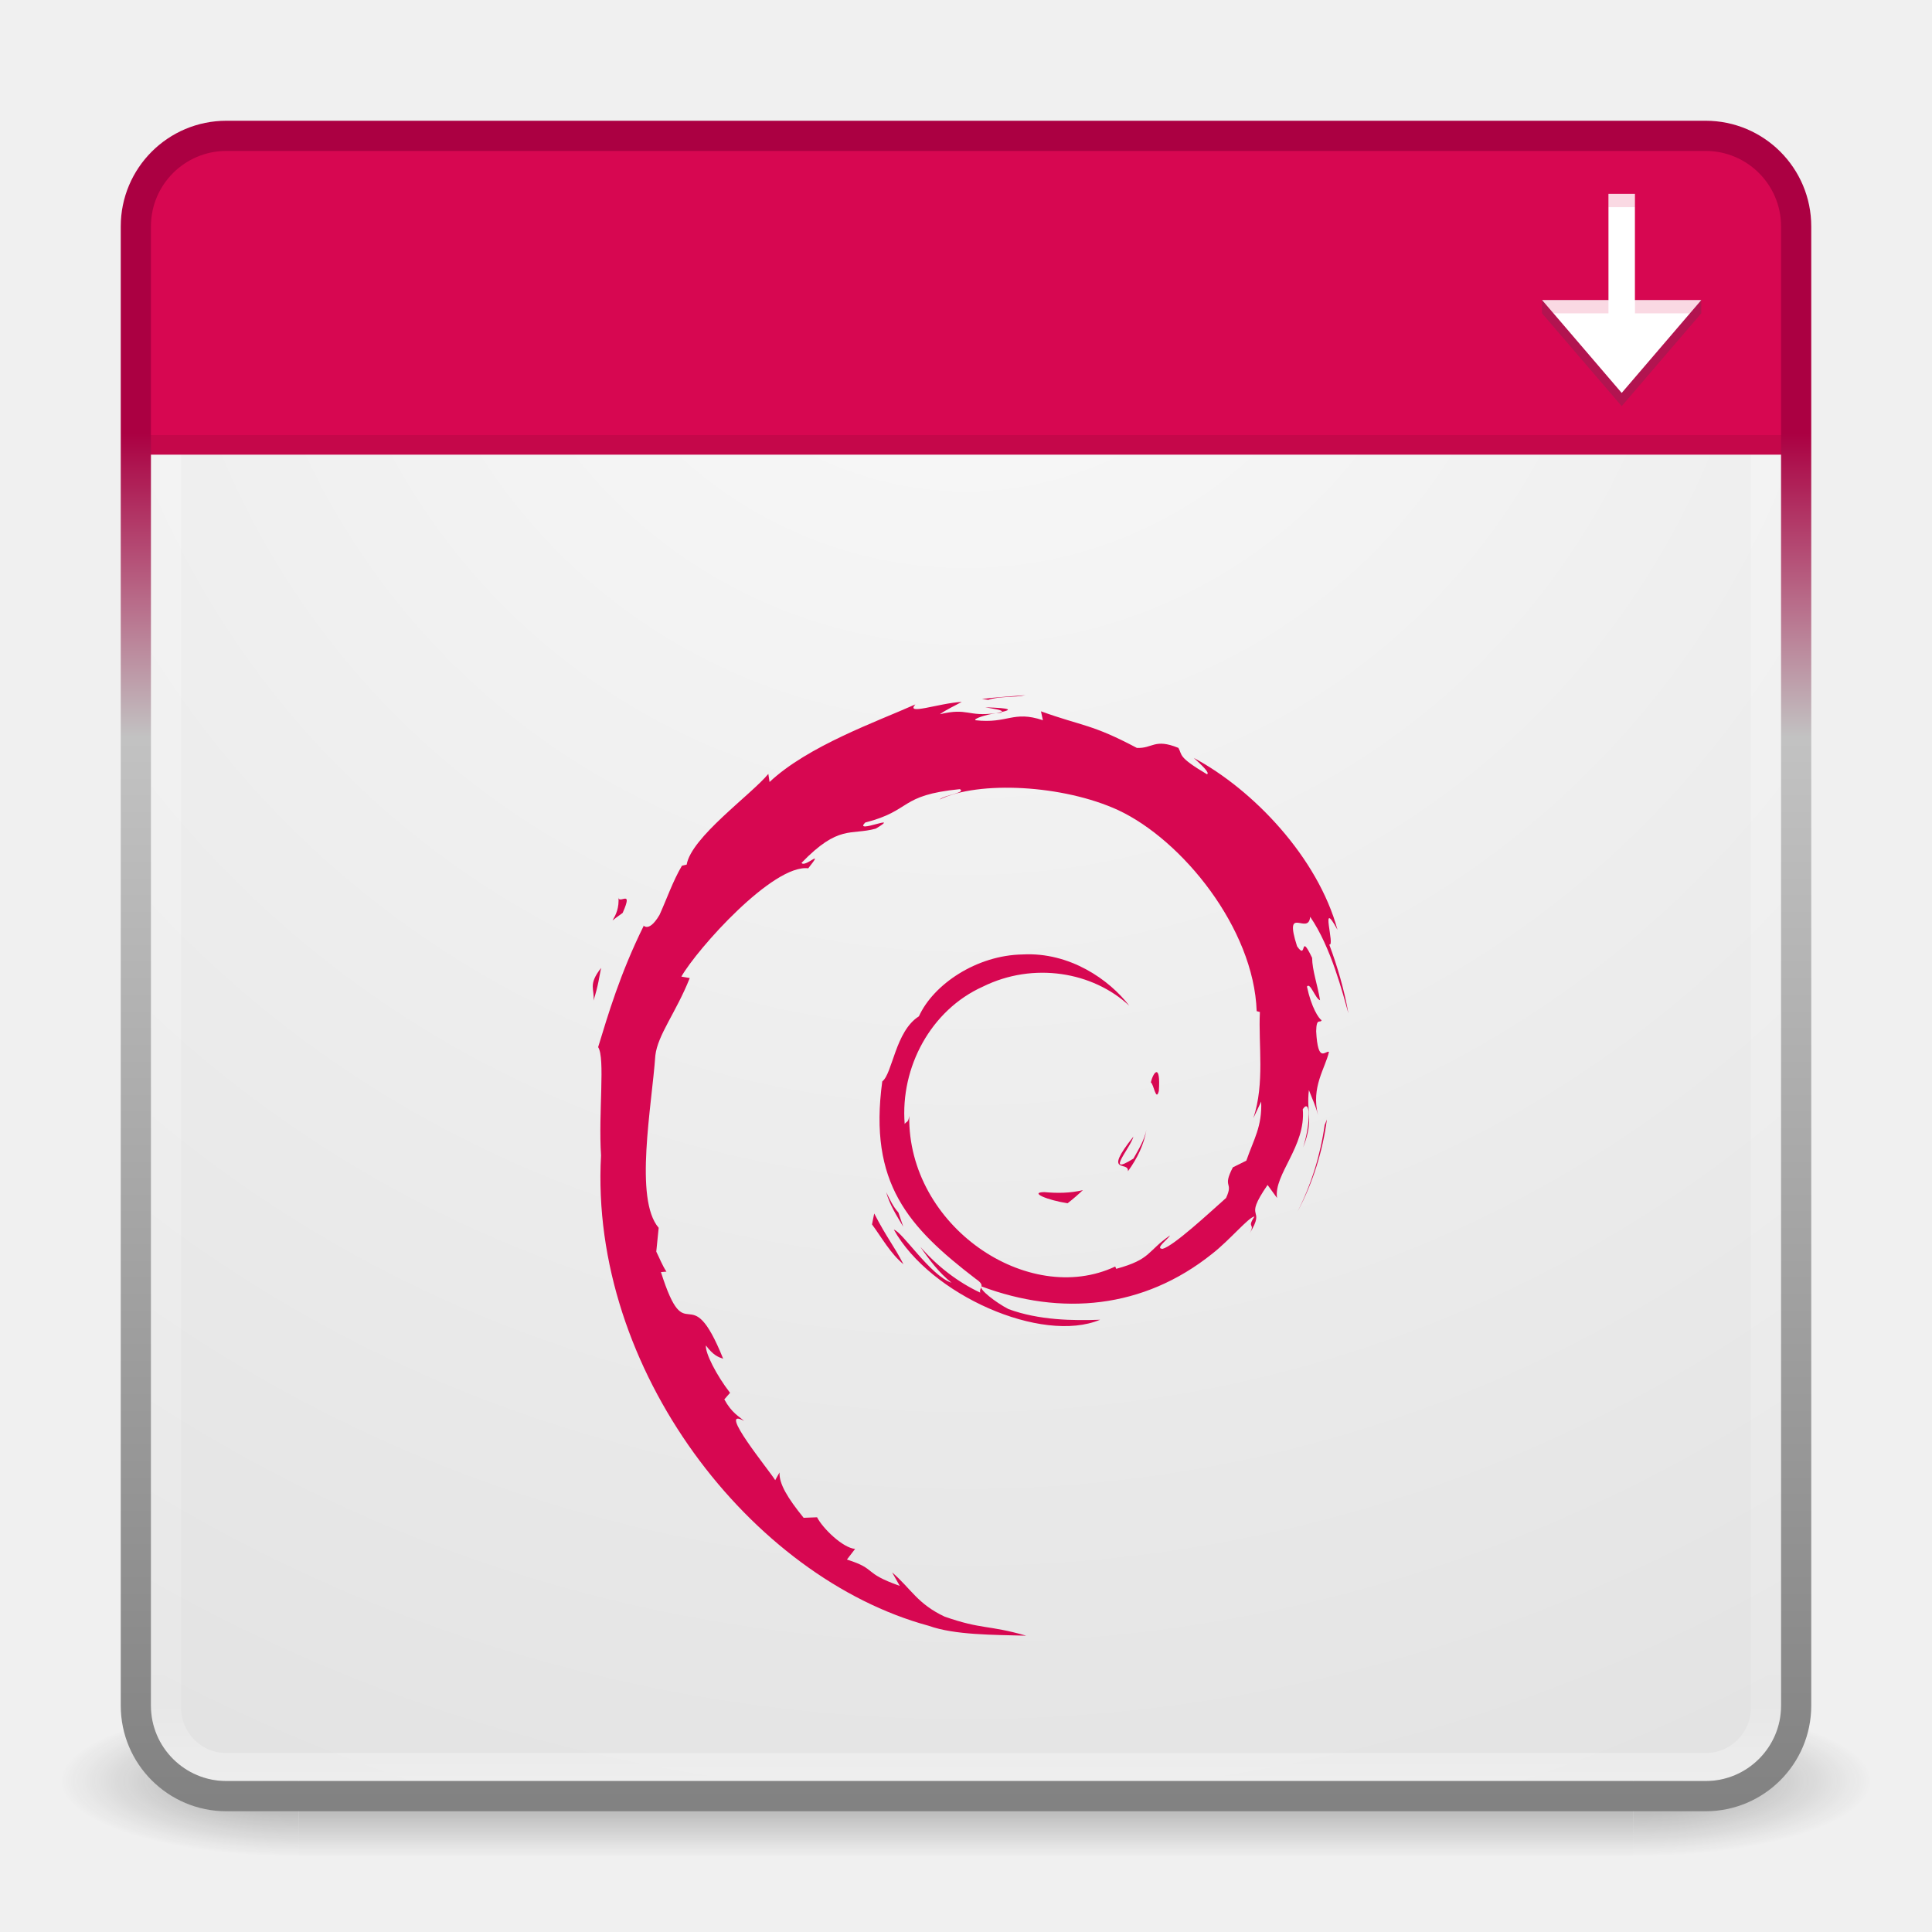
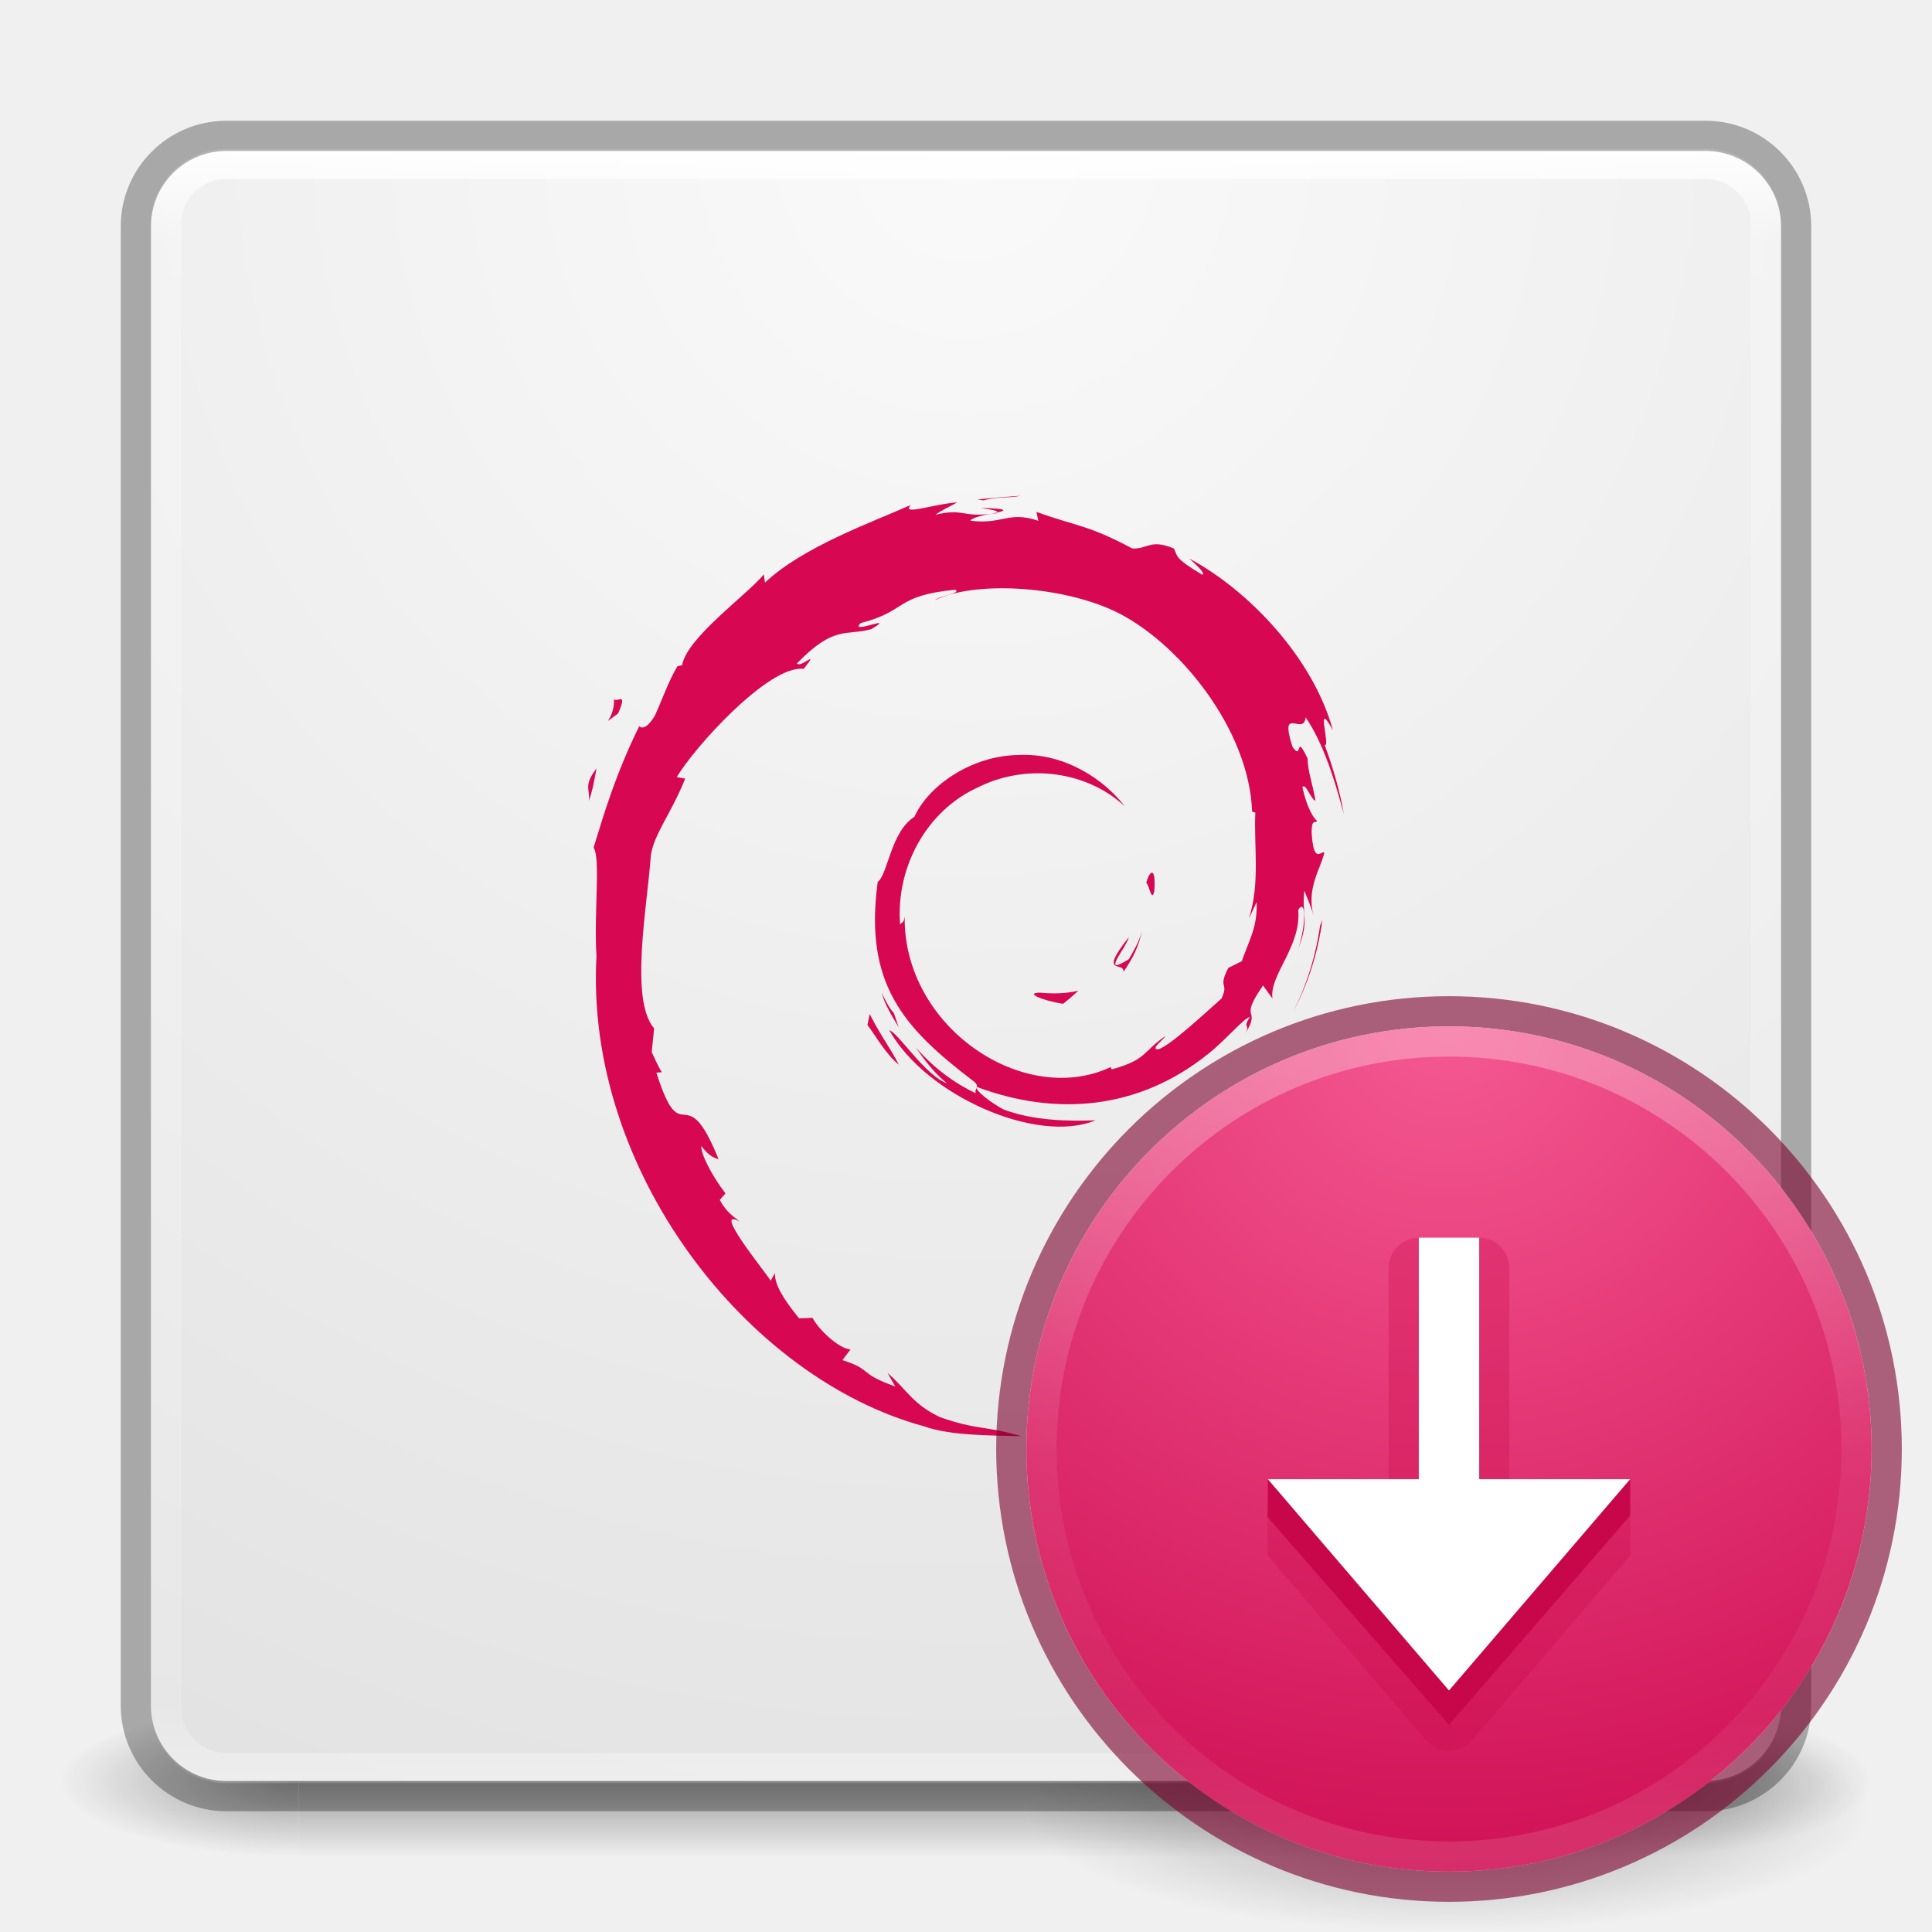
<svg xmlns="http://www.w3.org/2000/svg" xmlns:xlink="http://www.w3.org/1999/xlink" id="svg13986" height="64" width="64" version="1.1">
  <defs id="defs13988">
-     <linearGradient id="linearGradient4431">
-       <stop offset="0" style="stop-color:#828282;stop-opacity:1" id="stop4579" />
-       <stop id="stop4585" style="stop-color:#c2c2c2;stop-opacity:1;" offset="0.778" />
-       <stop offset="1" style="stop-color:#ab0042;stop-opacity:1" id="stop4581" />
+     <linearGradient id="linearGradient4482">
+       <stop offset="0" style="stop-color:#f55991;stop-opacity:1" id="stop4484" />
+       <stop offset="1" style="stop-color:#c80248;stop-opacity:1" id="stop4486" />
    </linearGradient>
-     <linearGradient id="linearGradient4583">
-       <stop id="stop4433" style="stop-color:#828282;stop-opacity:1" offset="0" />
-       <stop id="stop4435" style="stop-color:#cecece;stop-opacity:1" offset="1" />
-     </linearGradient>
-     <linearGradient id="linearGradient27416-1-2">
-       <stop offset="0" style="stop-color:#55c1ec;stop-opacity:1" id="stop27420-2-0" />
-       <stop offset="1" style="stop-color:#3689e6;stop-opacity:1" id="stop27422-3-5" />
+     <linearGradient id="linearGradient4251">
+       <stop id="stop4253" offset="0" style="stop-color:#000000;stop-opacity:1;" />
+       <stop id="stop4255" offset="1" style="stop-color:#000000;stop-opacity:0;" />
    </linearGradient>
    <linearGradient id="linearGradient3924-2-2-5-8">
      <stop offset="0" style="stop-color:#ffffff;stop-opacity:1" id="stop3926-9-4-9-6" />
      <stop offset="0.063" style="stop-color:#ffffff;stop-opacity:0.235" id="stop3928-9-8-6-5" />
      <stop offset="0.951" style="stop-color:#ffffff;stop-opacity:0.157" id="stop3930-3-5-1-7" />
      <stop offset="1" style="stop-color:#ffffff;stop-opacity:0.392" id="stop3932-8-0-4-8" />
    </linearGradient>
    <radialGradient gradientTransform="matrix(2.003784,0,0,1.4,27.98813,-17.4)" gradientUnits="userSpaceOnUse" xlink:href="#linearGradient3688-166-749-4-0-3-8" id="radialGradient3337-2-2" fy="43.5" fx="4.993" r="2.5" cy="43.5" cx="4.993" />
    <linearGradient id="linearGradient3688-166-749-4-0-3-8">
      <stop offset="0" style="stop-color:#181818;stop-opacity:1" id="stop2883-4-0-1-8" />
      <stop offset="1" style="stop-color:#181818;stop-opacity:0" id="stop2885-9-2-9-6" />
    </linearGradient>
    <radialGradient gradientTransform="matrix(2.003784,0,0,1.4,-20.01187,-104.4)" gradientUnits="userSpaceOnUse" xlink:href="#linearGradient3688-464-309-9-2-4-2" id="radialGradient3339-1-4" fy="43.5" fx="4.993" r="2.5" cy="43.5" cx="4.993" />
    <linearGradient id="linearGradient3688-464-309-9-2-4-2">
      <stop offset="0" style="stop-color:#181818;stop-opacity:1" id="stop2889-7-9-6-9" />
      <stop offset="1" style="stop-color:#181818;stop-opacity:0" id="stop2891-6-6-1-7" />
    </linearGradient>
    <linearGradient id="linearGradient3702-501-757-8-4-1-1">
      <stop offset="0" style="stop-color:#181818;stop-opacity:0" id="stop2895-8-9-9-1" />
      <stop offset="0.5" style="stop-color:#181818;stop-opacity:1" id="stop2897-7-8-7-7" />
      <stop offset="1" style="stop-color:#181818;stop-opacity:0" id="stop2899-4-5-1-5" />
    </linearGradient>
    <linearGradient gradientUnits="userSpaceOnUse" xlink:href="#linearGradient3702-501-757-8-4-1-1" id="linearGradient13984" y2="39.999" x2="25.058" y1="47.028" x1="25.058" />
    <linearGradient id="linearGradient4632-92-3-0-8-1">
      <stop offset="0" style="stop-color:#fafafa;stop-opacity:1" id="stop4634-68-8-0-2-9" />
      <stop offset="1" style="stop-color:#e1e1e1;stop-opacity:1" id="stop4636-8-21-7-1-4" />
    </linearGradient>
-     <linearGradient id="linearGradient4215-8-4-07-7">
-       <stop style="stop-color:#e9e9e9;stop-opacity:1;" offset="0" id="stop4217-1-2-1-2" />
-       <stop style="stop-color:#ffffff;stop-opacity:1;" offset="1" id="stop4219-3-4-0-96" />
-     </linearGradient>
-     <linearGradient id="linearGradient4011-9-9-70-61-7">
-       <stop id="stop4013-5-4-3-8-3" style="stop-color:#ffffff;stop-opacity:1;" offset="0" />
-       <stop offset="0.508" style="stop-color:#ffffff;stop-opacity:0.235;" id="stop4015-1-5-70-9-5" />
-       <stop id="stop4017-7-0-13-0-1" style="stop-color:#ffffff;stop-opacity:0.157;" offset="0.835" />
-       <stop id="stop4019-1-12-7-0-7" style="stop-color:#ffffff;stop-opacity:0.392;" offset="1" />
-     </linearGradient>
-     <linearGradient y2="55.053" x2="30.271" y1="10.029" x1="30.271" gradientTransform="matrix(1.111111,0,0,1.25,-3.555556,-7.999999)" gradientUnits="userSpaceOnUse" id="linearGradient3643" xlink:href="#linearGradient27416-1-2" />
    <linearGradient y2="43" x2="24" y1="5" x1="24" gradientTransform="matrix(1.432432,0,0,1.436283,-2.378381,-2.470778)" gradientUnits="userSpaceOnUse" id="linearGradient3647" xlink:href="#linearGradient3924-2-2-5-8" />
    <radialGradient r="27.5" fy="4.342" fx="32" cy="4.342" cx="32" gradientTransform="matrix(1.0056172e-8,2.310336,-2.310336,1.0056172e-8,42.03128,-69.08596)" gradientUnits="userSpaceOnUse" id="radialGradient3651" xlink:href="#linearGradient4632-92-3-0-8-1" />
-     <linearGradient y2="44.341" x2="71.204" y1="6.238" x1="71.204" gradientTransform="matrix(-0.4594594,0,0,0.4594594,74.9585,20.34952)" gradientUnits="userSpaceOnUse" id="linearGradient3659" xlink:href="#linearGradient4011-9-9-70-61-7" />
-     <linearGradient y2="8.093" x2="38.977" y1="59.968" x1="38.977" gradientTransform="matrix(-0.3725435,0,0,0.3725435,53.92125,19.33366)" gradientUnits="userSpaceOnUse" id="linearGradient3662" xlink:href="#linearGradient4215-8-4-07-7" />
-     <radialGradient cx="62.625" cy="4.625" r="10.625" fx="62.625" fy="4.625" id="radialGradient3384-6-7" xlink:href="#linearGradient23419" gradientUnits="userSpaceOnUse" gradientTransform="matrix(0.3173066,0,0,0.09065887,175.3564,59.95077)" />
-     <linearGradient id="linearGradient23419">
-       <stop id="stop23421" style="stop-color:#000000;stop-opacity:1" offset="0" />
-       <stop id="stop23423" style="stop-color:#000000;stop-opacity:0" offset="1" />
+     <linearGradient x1="71.204" y1="7.831" x2="71.204" y2="42.884" id="linearGradient3306" xlink:href="#linearGradient4011-7-0" gradientUnits="userSpaceOnUse" gradientTransform="matrix(0.7297297,0,0,0.7297297,-4.346082,29.49607)" />
+     <linearGradient id="linearGradient4011-7-0">
+       <stop id="stop4013-4" style="stop-color:#ffffff;stop-opacity:1" offset="0" />
+       <stop id="stop4015-61" style="stop-color:#ffffff;stop-opacity:0.235" offset="0.508" />
+       <stop id="stop4017-2" style="stop-color:#ffffff;stop-opacity:0.157" offset="0.835" />
+       <stop id="stop4019-2" style="stop-color:#ffffff;stop-opacity:0.392" offset="1" />
    </linearGradient>
-     <radialGradient cx="62.625" cy="4.625" r="10.625" fx="62.625" fy="4.625" id="radialGradient3384-6-7-7" xlink:href="#linearGradient23419" gradientUnits="userSpaceOnUse" gradientTransform="matrix(0.3173066,0,0,0.09065887,175.3564,59.95077)" />
-     <radialGradient cx="4.993" cy="43.5" r="2.5" fx="4.993" fy="43.5" id="radialGradient3013" xlink:href="#linearGradient3688-166-749-4-0-3-8" gradientUnits="userSpaceOnUse" gradientTransform="matrix(2.003784,0,0,1.4,27.98813,-17.4)" />
-     <radialGradient cx="4.993" cy="43.5" r="2.5" fx="4.993" fy="43.5" id="radialGradient3015" xlink:href="#linearGradient3688-166-749-4-0-3-8" gradientUnits="userSpaceOnUse" gradientTransform="matrix(2.003784,0,0,1.4,-20.01187,-104.4)" />
-     <linearGradient x1="25.058" y1="47.028" x2="25.058" y2="39.999" id="linearGradient4387" xlink:href="#linearGradient3702-501-757-8-4-1-1" gradientUnits="userSpaceOnUse" />
-     <linearGradient xlink:href="#linearGradient4011-9-9-70-61-7" id="linearGradient3590" gradientUnits="userSpaceOnUse" gradientTransform="matrix(-0.2972972,0,0,0.2972972,52.32618,17.46136)" x1="71.204" y1="6.238" x2="71.204" y2="44.341" />
-     <linearGradient xlink:href="#linearGradient4215-8-4-07-7" id="linearGradient3593" gradientUnits="userSpaceOnUse" gradientTransform="matrix(-0.254902,0,0,0.254902,39.15686,16.33333)" x1="38.977" y1="59.968" x2="38.977" y2="8.093" />
-     <linearGradient xlink:href="#linearGradient23419" id="linearGradient3847" gradientUnits="userSpaceOnUse" gradientTransform="matrix(0.8074983,0,0,0.833744,106.8767,-0.0698511)" x1="-95.838" y1="54.2" x2="-95.838" y2="5.176" />
-     <linearGradient xlink:href="#linearGradient3924-2-2-5-8" id="linearGradient3850" gradientUnits="userSpaceOnUse" gradientTransform="translate(4e-6,1.000006)" x1="24" y1="5" x2="24" y2="43" />
-     <linearGradient xlink:href="#linearGradient27416-1-2" id="linearGradient3853" gradientUnits="userSpaceOnUse" gradientTransform="matrix(0.7878787,0,0,0.8863636,-1.212111,-3.363642)" x1="30.271" y1="10.029" x2="30.271" y2="55.053" />
-     <radialGradient xlink:href="#linearGradient4632-92-3-0-8-1" id="radialGradient3857" gradientUnits="userSpaceOnUse" gradientTransform="matrix(0,1.625792,-1.625792,0,31.05905,-46.13457)" cx="32" cy="4.342" fx="32" fy="4.342" r="27.5" />
-     <linearGradient xlink:href="#linearGradient4431" id="linearGradient4421" x1="32.312" y1="59.688" x2="32.312" y2="14.351" gradientUnits="userSpaceOnUse" />
-     <radialGradient cx="4.993" cy="43.5" r="2.5" fx="4.993" fy="43.5" id="radialGradient3337-2-2-2" xlink:href="#linearGradient3688-166-749-4-0-3-8" gradientUnits="userSpaceOnUse" gradientTransform="matrix(2.003784,0,0,1.4,27.98813,-17.4)" />
-     <radialGradient cx="4.993" cy="43.5" r="2.5" fx="4.993" fy="43.5" id="radialGradient3339-1-4-8" xlink:href="#linearGradient3688-166-749-4-0-3-8" gradientUnits="userSpaceOnUse" gradientTransform="matrix(2.003784,0,0,1.4,-20.01187,-104.4)" />
-     <linearGradient x1="25.058" y1="47.028" x2="25.058" y2="39.999" id="linearGradient4512" xlink:href="#linearGradient3702-501-757-8-4-1-1" gradientUnits="userSpaceOnUse" />
-     <linearGradient xlink:href="#linearGradient27416-1-2" id="linearGradient4514" gradientUnits="userSpaceOnUse" gradientTransform="matrix(1.111111,0,0,1.25,-3.555556,-7.999999)" x1="30.271" y1="10.029" x2="30.271" y2="55.053" />
-     <linearGradient xlink:href="#linearGradient3924-2-2-5-8" id="linearGradient4516" gradientUnits="userSpaceOnUse" gradientTransform="matrix(1.432432,0,0,1.436283,-2.378381,-2.470778)" x1="24" y1="5" x2="24" y2="43" />
-     <radialGradient xlink:href="#linearGradient4632-92-3-0-8-1" id="radialGradient3651-7" gradientUnits="userSpaceOnUse" gradientTransform="matrix(1.0056172e-8,2.310336,-2.310336,1.0056172e-8,42.03128,-69.08596)" cx="32" cy="4.342" fx="32" fy="4.342" r="27.5" />
-     <linearGradient xlink:href="#linearGradient4011-9-9-70-61-7" id="linearGradient4519" gradientUnits="userSpaceOnUse" gradientTransform="matrix(-0.4594594,0,0,0.4594594,74.9585,20.34952)" x1="71.204" y1="6.238" x2="71.204" y2="44.341" />
-     <linearGradient xlink:href="#linearGradient4215-8-4-07-7" id="linearGradient4521" gradientUnits="userSpaceOnUse" gradientTransform="matrix(-0.3725435,0,0,0.3725435,53.92125,19.33366)" x1="38.977" y1="59.968" x2="38.977" y2="8.093" />
-     <radialGradient gradientTransform="matrix(0.3173066,0,0,0.09065887,175.3564,59.95077)" gradientUnits="userSpaceOnUse" xlink:href="#linearGradient23419" id="radialGradient3384-6-7-3" fy="4.625" fx="62.625" r="10.625" cy="4.625" cx="62.625" />
-     <radialGradient gradientTransform="matrix(0.3173066,0,0,0.09065887,175.3564,59.95077)" gradientUnits="userSpaceOnUse" xlink:href="#linearGradient23419" id="radialGradient3384-6-7-7-2" fy="4.625" fx="62.625" r="10.625" cy="4.625" cx="62.625" />
+     <radialGradient cx="6.275" cy="8.45" r="20" fx="6.275" fy="8.45" id="radialGradient3399" xlink:href="#linearGradient4482" gradientUnits="userSpaceOnUse" gradientTransform="matrix(0,1.706521,-1.805296,-4.6448879e-8,63.25441,23.29139)" />
+     <radialGradient gradientUnits="userSpaceOnUse" gradientTransform="matrix(1,0,0,0.2857143,0,42.85714)" r="14" fy="60" fx="48" cy="60" cx="48" id="radialGradient4257" xlink:href="#linearGradient4251" />
  </defs>
+   <path d="m 62,60 c 0,2.209 -6.268,4 -14,4 -7.732,0 -14,-1.791 -14,-4 0,-2.209 6.268,-4 14,-4 7.732,0 14,1.791 14,4 l 0,0 z" id="path8836" style="display:inline;overflow:visible;visibility:visible;opacity:0.3;fill:url(#radialGradient4257);fill-opacity:1;fill-rule:evenodd;stroke:none;stroke-width:1;marker:none" />
  <g transform="matrix(1.57895,0,0,0.7142857,-5.894751,27.92857)" id="g3712-8-2-4-4" style="opacity:0.4">
    <rect width="5" height="7" x="38" y="40" id="rect2801-5-5-7-9" style="fill:url(#radialGradient3337-2-2);fill-opacity:1;stroke:none" />
    <rect width="5" height="7" x="-10" y="-47" transform="scale(-1,-1)" id="rect3696-3-0-3-7" style="fill:url(#radialGradient3339-1-4);fill-opacity:1;stroke:none" />
    <rect width="28" height="7" x="10" y="40" id="rect3700-5-6-8-4" style="fill:url(#linearGradient13984);fill-opacity:1;stroke:none" />
  </g>
  <rect width="54" height="54" rx="2.5" ry="2.5" x="5" y="5" id="rect5505-21-3-8-5-2" style="color:#000000;fill:url(#radialGradient3651);fill-opacity:1;fill-rule:nonzero;stroke:none;stroke-width:1;marker:none;visibility:visible;display:inline;overflow:visible;enable-background:accumulate" />
  <rect width="53" height="53.142" rx="2" ry="2" x="5.5" y="5.429" id="rect6741-5-0-2-3" style="fill:none;stroke:url(#linearGradient3647);stroke-width:1;stroke-linecap:round;stroke-linejoin:round;stroke-miterlimit:4;stroke-opacity:1;stroke-dasharray:none;stroke-dashoffset:0" />
-   <path style="fill:#c5074a;fill-opacity:1;fill-rule:evenodd;stroke:none;stroke-width:1px;stroke-linecap:butt;stroke-linejoin:miter;stroke-opacity:1" d="m 4.301,15.062 55.125,0 0,-7.25 -1.25,-2.312 -1,-0.375 -50.375,0 -1.75,0.875 -0.562,1.5 z" id="path4201-6" clip-path="none" mask="none" />
-   <path style="fill:#d70751;fill-opacity:1;fill-rule:evenodd;stroke:none;stroke-width:1px;stroke-linecap:butt;stroke-linejoin:miter;stroke-opacity:1" d="m 4.438,14.412 55.125,0 0,-7.25 -1.25,-2.312 -1,-0.375 -50.375,0 -1.75,0.875 -0.562,1.5 z" id="path4201" clip-path="none" mask="none" />
-   <g id="layer4-0" transform="matrix(0.9047486,0,0,0.9047486,-570.515,-675.5605)" />
-   <g id="layer4-0-7" transform="matrix(0.9047486,0,0,0.9047486,-570.515,-668.3225)" />
-   <g id="layer1-3" transform="matrix(0.9047486,0,0,0.9047486,-73.80799,0.4966631)" />
-   <g transform="matrix(0.3454909,0,0,0.3454909,35.03484,39.87)" id="g3141">
-     <path d="m -1.274,-1.099 c -1.494,0.02 0.281,0.768 2.232,1.069 0.541,-0.422 1.027,-0.846 1.463,-1.26 -1.213,0.297 -2.449,0.304 -3.695,0.191" id="path3022" style="fill:#d70751" />
-     <path d="m 6.743,-3.098 c 0.893,-1.229 1.541,-2.573 1.77,-3.963 -0.201,0.99 -0.736,1.845 -1.244,2.749 -2.793,1.759 -0.264,-1.044 -0.002,-2.111 -3.002,3.783 -0.414,2.268 -0.524,3.325" id="path3024" style="fill:#d70751" />
-     <path d="m 9.706,-10.802 c 0.182,-2.691 -0.529,-1.839 -0.768,-0.814 0.278,0.146 0.499,1.898 0.768,0.814" id="path3026" style="fill:#d70751" />
-     <path d="m -6.942,-47.581 c 0.798,0.142 1.724,0.252 1.591,0.443 0.876,-0.193 1.073,-0.367 -1.591,-0.443" id="path3028" style="fill:#d70751" />
-     <path d="m -5.35,-47.138 -0.561,0.117 0.523,-0.048 0.038,-0.069" id="path3030" style="fill:#d70751" />
-     <path d="m 19.519,-9.782 c 0.09,2.416 -0.705,3.59 -1.424,5.666 l -1.293,0.643 c -1.057,2.054 0.105,1.304 -0.652,2.937 -1.652,1.467 -5.006,4.589 -6.08,4.875 -0.785,-0.017 0.531,-0.926 0.703,-1.281 -2.209,1.516 -1.773,2.276 -5.152,3.199 l -0.098,-0.221 c -8.33,3.92 -19.902,-3.847 -19.75,-14.443 -0.088,0.672 -0.253,0.504 -0.437,0.774 -0.43,-5.451 2.518,-10.926 7.49,-13.165 4.863,-2.406 10.564,-1.42 14.045,1.829 -1.912,-2.506 -5.721,-5.163 -10.232,-4.917 -4.421,0.072 -8.558,2.881 -9.938,5.932 -2.264,1.425 -2.528,5.496 -3.514,6.242 -1.329,9.76 2.497,13.975 8.97,18.936 1.016,0.686 0.286,0.791 0.422,1.313 -2.15,-1.006 -4.118,-2.526 -5.738,-4.387 0.86,1.257 1.787,2.479 2.986,3.439 -2.029,-0.685 -4.738,-4.913 -5.527,-5.085 3.495,6.258 14.178,10.975 19.775,8.634 -2.59,0.096 -5.879,0.053 -8.787,-1.022 -1.225,-0.629 -2.884,-1.93 -2.587,-2.173 7.636,2.851 15.522,2.158 22.128,-3.137 1.682,-1.31 3.518,-3.537 4.049,-3.567 -0.799,1.202 0.137,0.578 -0.477,1.639 1.672,-2.701 -0.729,-1.1 1.73,-4.664 l 0.908,1.25 c -0.34,-2.244 2.785,-4.966 2.467,-8.512 0.717,-1.084 0.799,1.168 0.039,3.662 1.055,-2.767 0.279,-3.212 0.549,-5.496 0.291,0.768 0.678,1.583 0.875,2.394 -0.688,-2.675 0.703,-4.503 1.049,-6.058 -0.342,-0.15 -1.061,1.182 -1.227,-1.976 0.025,-1.372 0.383,-0.719 0.52,-1.057 -0.268,-0.155 -0.975,-1.207 -1.404,-3.224 0.309,-0.475 0.832,1.229 1.256,1.298 -0.273,-1.603 -0.742,-2.826 -0.762,-4.057 -1.24,-2.59 -0.439,0.346 -1.443,-1.112 -1.32,-4.114 1.094,-0.955 1.258,-2.823 1.998,2.895 3.137,7.385 3.662,9.244 -0.4,-2.267 -1.045,-4.464 -1.834,-6.589 0.609,0.257 -0.979,-4.663 0.791,-1.405 -1.889,-6.945 -8.078,-13.435 -13.773,-16.479 0.695,0.637 1.574,1.437 1.26,1.563 -2.834,-1.685 -2.336,-1.818 -2.742,-2.53 -2.305,-0.939 -2.459,0.077 -3.984,0.002 -4.35,-2.308 -5.188,-2.063 -9.191,-3.507 l 0.182,0.852 c -2.881,-0.96 -3.357,0.362 -6.47,0.002 -0.189,-0.147 0.998,-0.536 1.976,-0.677 -2.786,0.368 -2.656,-0.55 -5.382,0.101 0.671,-0.471 1.383,-0.784 2.099,-1.184 -2.271,0.138 -5.424,1.322 -4.451,0.244 -3.705,1.654 -10.286,3.975 -13.979,7.438 l -0.116,-0.776 c -1.692,2.031 -7.379,6.066 -7.832,8.699 l -0.453,0.105 c -0.879,1.491 -1.45,3.18 -2.148,4.713 -1.151,1.963 -1.688,0.756 -1.524,1.064 -2.265,4.592 -3.392,8.45 -4.363,11.616 0.692,1.035 0.017,6.232 0.278,10.391 -1.136,20.544 14.418,40.489 31.42,45.093 2.492,0.893 6.197,0.861 9.349,0.949 -3.718,-1.064 -4.198,-0.563 -7.822,-1.826 -2.613,-1.232 -3.185,-2.637 -5.037,-4.244 l 0.733,1.295 c -3.63,-1.285 -2.111,-1.59 -5.065,-2.525 l 0.783,-1.021 c -1.177,-0.09 -3.117,-1.982 -3.647,-3.033 l -1.288,0.051 c -1.546,-1.906 -2.371,-3.283 -2.31,-4.35 l -0.416,0.742 c -0.471,-0.809 -5.691,-7.158 -2.983,-5.68 -0.503,-0.458 -1.172,-0.747 -1.897,-2.066 l 0.551,-0.629 c -1.301,-1.677 -2.398,-3.826 -2.314,-4.542 0.695,0.938 1.177,1.114 1.655,1.275 -3.291,-8.164 -3.476,-0.449 -5.967,-8.31 l 0.526,-0.042 c -0.403,-0.611 -0.65,-1.27 -0.974,-1.919 l 0.23,-2.285 c -2.368,-2.736 -0.662,-11.645 -0.319,-16.53 0.235,-1.986 1.977,-4.101 3.3,-7.418 l -0.806,-0.138 c 1.542,-2.688 8.802,-10.799 12.166,-10.383 1.629,-2.046 -0.324,-0.008 -0.643,-0.522 3.579,-3.703 4.704,-2.616 7.119,-3.283 2.603,-1.545 -2.235,0.604 -1.001,-0.589 4.503,-1.149 3.19,-2.614 9.063,-3.197 0.62,0.352 -1.437,0.544 -1.953,1.001 3.75,-1.836 11.869,-1.417 17.145,1.018 6.117,2.861 12.994,11.314 13.266,19.267 l 0.309,0.083 c -0.156,3.162 0.484,6.819 -0.627,10.177 l 0.751,-1.591" id="path3032" style="fill:#d70751" />
-     <path d="m -17.585,0.951 -0.211,1.047 c 0.983,1.335 1.763,2.781 3.016,3.821 -0.902,-1.759 -1.571,-2.486 -2.805,-4.868" id="path3034" style="fill:#d70751" />
-     <path d="m -15.264,0.861 c -0.52,-0.576 -0.826,-1.268 -1.172,-1.956 0.33,1.211 1.006,2.252 1.633,3.312 l -0.461,-1.356" id="path3036" style="fill:#d70751" />
-     <path d="m 25.82,-8.069 -0.219,0.552 c -0.402,2.858 -1.273,5.686 -2.605,8.309 1.472,-2.767 2.421,-5.794 2.824,-8.861" id="path3038" style="fill:#d70751" />
-     <path d="m -6.645,-48.298 c 1.009,-0.369 2.482,-0.203 3.556,-0.446 -1.398,0.117 -2.789,0.187 -4.162,0.362 l 0.606,0.084" id="path3040" style="fill:#d70751" />
-     <path d="m -42.116,-29.436 c 0.233,2.154 -1.62,2.991 0.41,1.569 1.09,-2.454 -0.424,-0.677 -0.41,-1.569" id="path3042" style="fill:#d70751" />
-     <path d="m -44.504,-19.462 c 0.469,-1.437 0.553,-2.299 0.732,-3.132 -1.293,1.654 -0.596,2.007 -0.732,3.132" id="path3044" style="fill:#d70751" />
+   <rect width="55" height="55" rx="3" ry="3" x="4.5" y="4.5" id="rect5505-21-3-8-9-1-1" style="opacity:0.3;color:#000000;fill:none;stroke:#000000;stroke-width:1;stroke-linecap:butt;stroke-linejoin:miter;stroke-miterlimit:4;stroke-opacity:1;stroke-dasharray:none;stroke-dashoffset:0;marker:none;visibility:visible;display:inline;overflow:visible;enable-background:accumulate" />
+   <g id="g3141" transform="matrix(0.3454909,0,0,0.3454909,34.88395,33.26311)">
+     <path style="fill:#d70751" id="path3022" d="m -1.274,-1.099 c -1.494,0.02 0.281,0.768 2.232,1.069 0.541,-0.422 1.027,-0.846 1.463,-1.26 -1.213,0.297 -2.449,0.304 -3.695,0.191" />
+     <path style="fill:#d70751" id="path3024" d="m 6.743,-3.098 c 0.893,-1.229 1.541,-2.573 1.77,-3.963 -0.201,0.99 -0.736,1.845 -1.244,2.749 -2.793,1.759 -0.264,-1.044 -0.002,-2.111 -3.002,3.783 -0.414,2.268 -0.524,3.325" />
+     <path style="fill:#d70751" id="path3026" d="m 9.706,-10.802 c 0.182,-2.691 -0.529,-1.839 -0.768,-0.814 0.278,0.146 0.499,1.898 0.768,0.814" />
+     <path style="fill:#d70751" id="path3028" d="m -6.942,-47.581 c 0.798,0.142 1.724,0.252 1.591,0.443 0.876,-0.193 1.073,-0.367 -1.591,-0.443" />
+     <path style="fill:#d70751" id="path3030" d="m -5.35,-47.138 -0.561,0.117 0.523,-0.048 0.038,-0.069" />
+     <path style="fill:#d70751" id="path3032" d="m 19.519,-9.782 c 0.09,2.416 -0.705,3.59 -1.424,5.666 l -1.293,0.643 c -1.057,2.054 0.105,1.304 -0.652,2.937 -1.652,1.467 -5.006,4.589 -6.08,4.875 -0.785,-0.017 0.531,-0.926 0.703,-1.281 -2.209,1.516 -1.773,2.276 -5.152,3.199 l -0.098,-0.221 c -8.33,3.92 -19.902,-3.847 -19.75,-14.443 -0.088,0.672 -0.253,0.504 -0.437,0.774 -0.43,-5.451 2.518,-10.926 7.49,-13.165 4.863,-2.406 10.564,-1.42 14.045,1.829 -1.912,-2.506 -5.721,-5.163 -10.232,-4.917 -4.421,0.072 -8.558,2.881 -9.938,5.932 -2.264,1.425 -2.528,5.496 -3.514,6.242 -1.329,9.76 2.497,13.975 8.97,18.936 1.016,0.686 0.286,0.791 0.422,1.313 -2.15,-1.006 -4.118,-2.526 -5.738,-4.387 0.86,1.257 1.787,2.479 2.986,3.439 -2.029,-0.685 -4.738,-4.913 -5.527,-5.085 3.495,6.258 14.178,10.975 19.775,8.634 -2.59,0.096 -5.879,0.053 -8.787,-1.022 -1.225,-0.629 -2.884,-1.93 -2.587,-2.173 7.636,2.851 15.522,2.158 22.128,-3.137 1.682,-1.31 3.518,-3.537 4.049,-3.567 -0.799,1.202 0.137,0.578 -0.477,1.639 1.672,-2.701 -0.729,-1.1 1.73,-4.664 l 0.908,1.25 c -0.34,-2.244 2.785,-4.966 2.467,-8.512 0.717,-1.084 0.799,1.168 0.039,3.662 1.055,-2.767 0.279,-3.212 0.549,-5.496 0.291,0.768 0.678,1.583 0.875,2.394 -0.688,-2.675 0.703,-4.503 1.049,-6.058 -0.342,-0.15 -1.061,1.182 -1.227,-1.976 0.025,-1.372 0.383,-0.719 0.52,-1.057 -0.268,-0.155 -0.975,-1.207 -1.404,-3.224 0.309,-0.475 0.832,1.229 1.256,1.298 -0.273,-1.603 -0.742,-2.826 -0.762,-4.057 -1.24,-2.59 -0.439,0.346 -1.443,-1.112 -1.32,-4.114 1.094,-0.955 1.258,-2.823 1.998,2.895 3.137,7.385 3.662,9.244 -0.4,-2.267 -1.045,-4.464 -1.834,-6.589 0.609,0.257 -0.979,-4.663 0.791,-1.405 -1.889,-6.945 -8.078,-13.435 -13.773,-16.479 0.695,0.637 1.574,1.437 1.26,1.563 -2.834,-1.685 -2.336,-1.818 -2.742,-2.53 -2.305,-0.939 -2.459,0.077 -3.984,0.002 -4.35,-2.308 -5.188,-2.063 -9.191,-3.507 l 0.182,0.852 c -2.881,-0.96 -3.357,0.362 -6.47,0.002 -0.189,-0.147 0.998,-0.536 1.976,-0.677 -2.786,0.368 -2.656,-0.55 -5.382,0.101 0.671,-0.471 1.383,-0.784 2.099,-1.184 -2.271,0.138 -5.424,1.322 -4.451,0.244 -3.705,1.654 -10.286,3.975 -13.979,7.438 l -0.116,-0.776 c -1.692,2.031 -7.379,6.066 -7.832,8.699 l -0.453,0.105 c -0.879,1.491 -1.45,3.18 -2.148,4.713 -1.151,1.963 -1.688,0.756 -1.524,1.064 -2.265,4.592 -3.392,8.45 -4.363,11.616 0.692,1.035 0.017,6.232 0.278,10.391 -1.136,20.544 14.418,40.489 31.42,45.093 2.492,0.893 6.197,0.861 9.349,0.949 -3.718,-1.064 -4.198,-0.563 -7.822,-1.826 -2.613,-1.232 -3.185,-2.637 -5.037,-4.244 l 0.733,1.295 c -3.63,-1.285 -2.111,-1.59 -5.065,-2.525 l 0.783,-1.021 c -1.177,-0.09 -3.117,-1.982 -3.647,-3.033 l -1.288,0.051 c -1.546,-1.906 -2.371,-3.283 -2.31,-4.35 l -0.416,0.742 c -0.471,-0.809 -5.691,-7.158 -2.983,-5.68 -0.503,-0.458 -1.172,-0.747 -1.897,-2.066 l 0.551,-0.629 c -1.301,-1.677 -2.398,-3.826 -2.314,-4.542 0.695,0.938 1.177,1.114 1.655,1.275 -3.291,-8.164 -3.476,-0.449 -5.967,-8.31 l 0.526,-0.042 c -0.403,-0.611 -0.65,-1.27 -0.974,-1.919 l 0.23,-2.285 c -2.368,-2.736 -0.662,-11.645 -0.319,-16.53 0.235,-1.986 1.977,-4.101 3.3,-7.418 l -0.806,-0.138 c 1.542,-2.688 8.802,-10.799 12.166,-10.383 1.629,-2.046 -0.324,-0.008 -0.643,-0.522 3.579,-3.703 4.704,-2.616 7.119,-3.283 2.603,-1.545 -2.235,0.604 -1.001,-0.589 4.503,-1.149 3.19,-2.614 9.063,-3.197 0.62,0.352 -1.437,0.544 -1.953,1.001 3.75,-1.836 11.869,-1.417 17.145,1.018 6.117,2.861 12.994,11.314 13.266,19.267 l 0.309,0.083 c -0.156,3.162 0.484,6.819 -0.627,10.177 l 0.751,-1.591" />
+     <path style="fill:#d70751" id="path3034" d="m -17.585,0.951 -0.211,1.047 c 0.983,1.335 1.763,2.781 3.016,3.821 -0.902,-1.759 -1.571,-2.486 -2.805,-4.868" />
+     <path style="fill:#d70751" id="path3036" d="m -15.264,0.861 c -0.52,-0.576 -0.826,-1.268 -1.172,-1.956 0.33,1.211 1.006,2.252 1.633,3.312 l -0.461,-1.356" />
+     <path style="fill:#d70751" id="path3038" d="m 25.82,-8.069 -0.219,0.552 c -0.402,2.858 -1.273,5.686 -2.605,8.309 1.472,-2.767 2.421,-5.794 2.824,-8.861" />
+     <path style="fill:#d70751" id="path3040" d="m -6.645,-48.298 c 1.009,-0.369 2.482,-0.203 3.556,-0.446 -1.398,0.117 -2.789,0.187 -4.162,0.362 l 0.606,0.084" />
+     <path style="fill:#d70751" id="path3042" d="m -42.116,-29.436 c 0.233,2.154 -1.62,2.991 0.41,1.569 1.09,-2.454 -0.424,-0.677 -0.41,-1.569" />
+     <path style="fill:#d70751" id="path3044" d="m -44.504,-19.462 c 0.469,-1.437 0.553,-2.299 0.732,-3.132 -1.293,1.654 -0.596,2.007 -0.732,3.132" />
  </g>
-   <rect width="55" height="55" rx="3" ry="3" x="4.5" y="4.5" id="rect5505-21-3-8-9-1-1" style="opacity:1;color:#000000;fill:none;stroke:url(#linearGradient4421);stroke-width:1;stroke-linecap:butt;stroke-linejoin:miter;stroke-miterlimit:4;stroke-opacity:1;stroke-dasharray:none;stroke-dashoffset:0;marker:none;visibility:visible;display:inline;overflow:visible;enable-background:accumulate;fill-opacity:1" clip-path="none" mask="none" />
-   <g id="g4525" transform="matrix(1.119605,0,0,1.119605,-67.85246,-17.40315)">
-     <g transform="matrix(0.9047486,0,0,0.9047486,-570.515,-675.5605)" id="layer4-0-5" />
-     <g transform="matrix(0.9047486,0,0,0.9047486,-570.515,-668.3225)" id="layer4-0-7-0" />
-     <g transform="matrix(0.9047486,0,0,0.9047486,-73.80799,0.4966631)" id="layer1-3-3" />
-     <g id="g4352" transform="matrix(1.778817,0,0,1.778817,-238.4917,-78.71781)">
-       <path d="m 193.793,57.981 -0.002,0.221 1.326,1.545 1.324,-1.545 0,-0.221 z" id="rect3005-5-6" style="color:#000000;display:inline;overflow:visible;visibility:visible;fill:#b21450;fill-opacity:1;fill-rule:nonzero;stroke:none;stroke-width:1;marker:none;enable-background:accumulate" />
-       <path d="m 194.897,56.216 0,1.766 -1.104,0 1.324,1.545 1.324,-1.545 -1.104,0 0,-1.766 z" id="rect3005-5-3" style="color:#000000;display:inline;overflow:visible;visibility:visible;fill:#ffffff;fill-opacity:1;fill-rule:nonzero;stroke:none;stroke-width:1;marker:none;enable-background:accumulate" />
-       <path d="m 194.897,56.216 0,0.221 0.441,0 0,-0.221 z m -1.104,1.766 0.189,0.221 0.915,0 0,-0.221 z m 1.545,0 0,0.221 0.914,0 0.19,-0.221 z" id="rect4305" style="color:#000000;display:inline;overflow:visible;visibility:visible;opacity:0.15;fill:#dd0045;fill-opacity:1;fill-rule:nonzero;stroke:none;stroke-width:1;marker:none;enable-background:accumulate" />
-     </g>
-   </g>
+   <path d="m 48,33.5 c -8.001,0 -14.5,6.499 -14.5,14.5 0,8.001 6.499,14.5 14.5,14.5 8.001,0 14.5,-6.499 14.5,-14.5 0,-8.001 -6.499,-14.5 -14.5,-14.5 z" id="path2555-6-4" style="color:#000000;display:inline;overflow:visible;visibility:visible;opacity:0.6;fill:none;stroke:#7c002d;stroke-width:1;stroke-linecap:butt;stroke-linejoin:miter;stroke-miterlimit:4;stroke-dasharray:none;stroke-dashoffset:0;stroke-opacity:1;marker:none;enable-background:accumulate" />
+   <path d="M 48,34 C 40.275,34 34,40.275 34,48 34,55.725 40.275,62 48,62 55.725,62 62,55.725 62,48 62,40.275 55.725,34 48,34 Z" id="path2555-03" style="color:#000000;display:inline;overflow:visible;visibility:visible;fill:url(#radialGradient3399);fill-opacity:1;fill-rule:nonzero;stroke:none;stroke-width:1;marker:none;enable-background:accumulate" />
+   <path id="path4678" d="M 47 41.002 A 0.997 0.997 0 0 0 46.002 42 L 46.002 49.002 L 42 49.002 L 42 51.217 C 42 51.314 41.982 51.405 41.973 51.5 L 47.242 57.648 A 0.997 0.997 0 0 0 48.758 57.648 L 54.027 51.5 C 54.018 51.405 54 51.314 54 51.217 L 54 49.002 L 49.998 49.002 L 49.998 42 A 0.997 0.997 0 0 0 49 41.002 L 47 41.002 z " style="color:#000000;clip-rule:nonzero;display:inline;overflow:visible;visibility:visible;opacity:0.3;isolation:auto;mix-blend-mode:normal;color-interpolation:sRGB;color-interpolation-filters:linearRGB;solid-color:#000000;solid-opacity:1;fill:#c8074b;fill-opacity:1;fill-rule:nonzero;stroke:none;stroke-width:1;stroke-linecap:butt;stroke-linejoin:miter;stroke-miterlimit:4;stroke-dasharray:none;stroke-dashoffset:0;stroke-opacity:1;marker:none;color-rendering:auto;image-rendering:auto;shape-rendering:auto;text-rendering:auto;enable-background:accumulate" />
+   <path d="m 42,49 -0.008,1.258 6.008,6.88 L 54,50.206 54,49 Z" id="rect3005-5-6" style="color:#000000;display:inline;overflow:visible;visibility:visible;fill:#c8074b;fill-opacity:1;fill-rule:nonzero;stroke:none;stroke-width:1;marker:none;enable-background:accumulate" />
+   <path d="m 47,41 0,8 -5,0 6,7 6,-7 -5,0 0,-8 z" id="rect3005-5-3" style="color:#000000;display:inline;overflow:visible;visibility:visible;fill:#ffffff;fill-opacity:1;fill-rule:nonzero;stroke:none;stroke-width:1;marker:none;enable-background:accumulate" />
+   <path d="m 61.5,48 c 0,7.456 -6.045,13.5 -13.5,13.5 C 40.544,61.5 34.5,55.456 34.5,48 c 0,-7.456 6.044,-13.5 13.5,-13.5 7.455,0 13.5,6.044 13.5,13.5 l 0,0 z" id="path8655-6-4" style="color:#000000;display:inline;overflow:visible;visibility:visible;fill:none;stroke:url(#linearGradient3306);stroke-width:1;stroke-linecap:round;stroke-linejoin:round;stroke-miterlimit:4;stroke-dasharray:none;stroke-dashoffset:0;stroke-opacity:1;marker:none;enable-background:accumulate;opacity:0.3" />
</svg>
